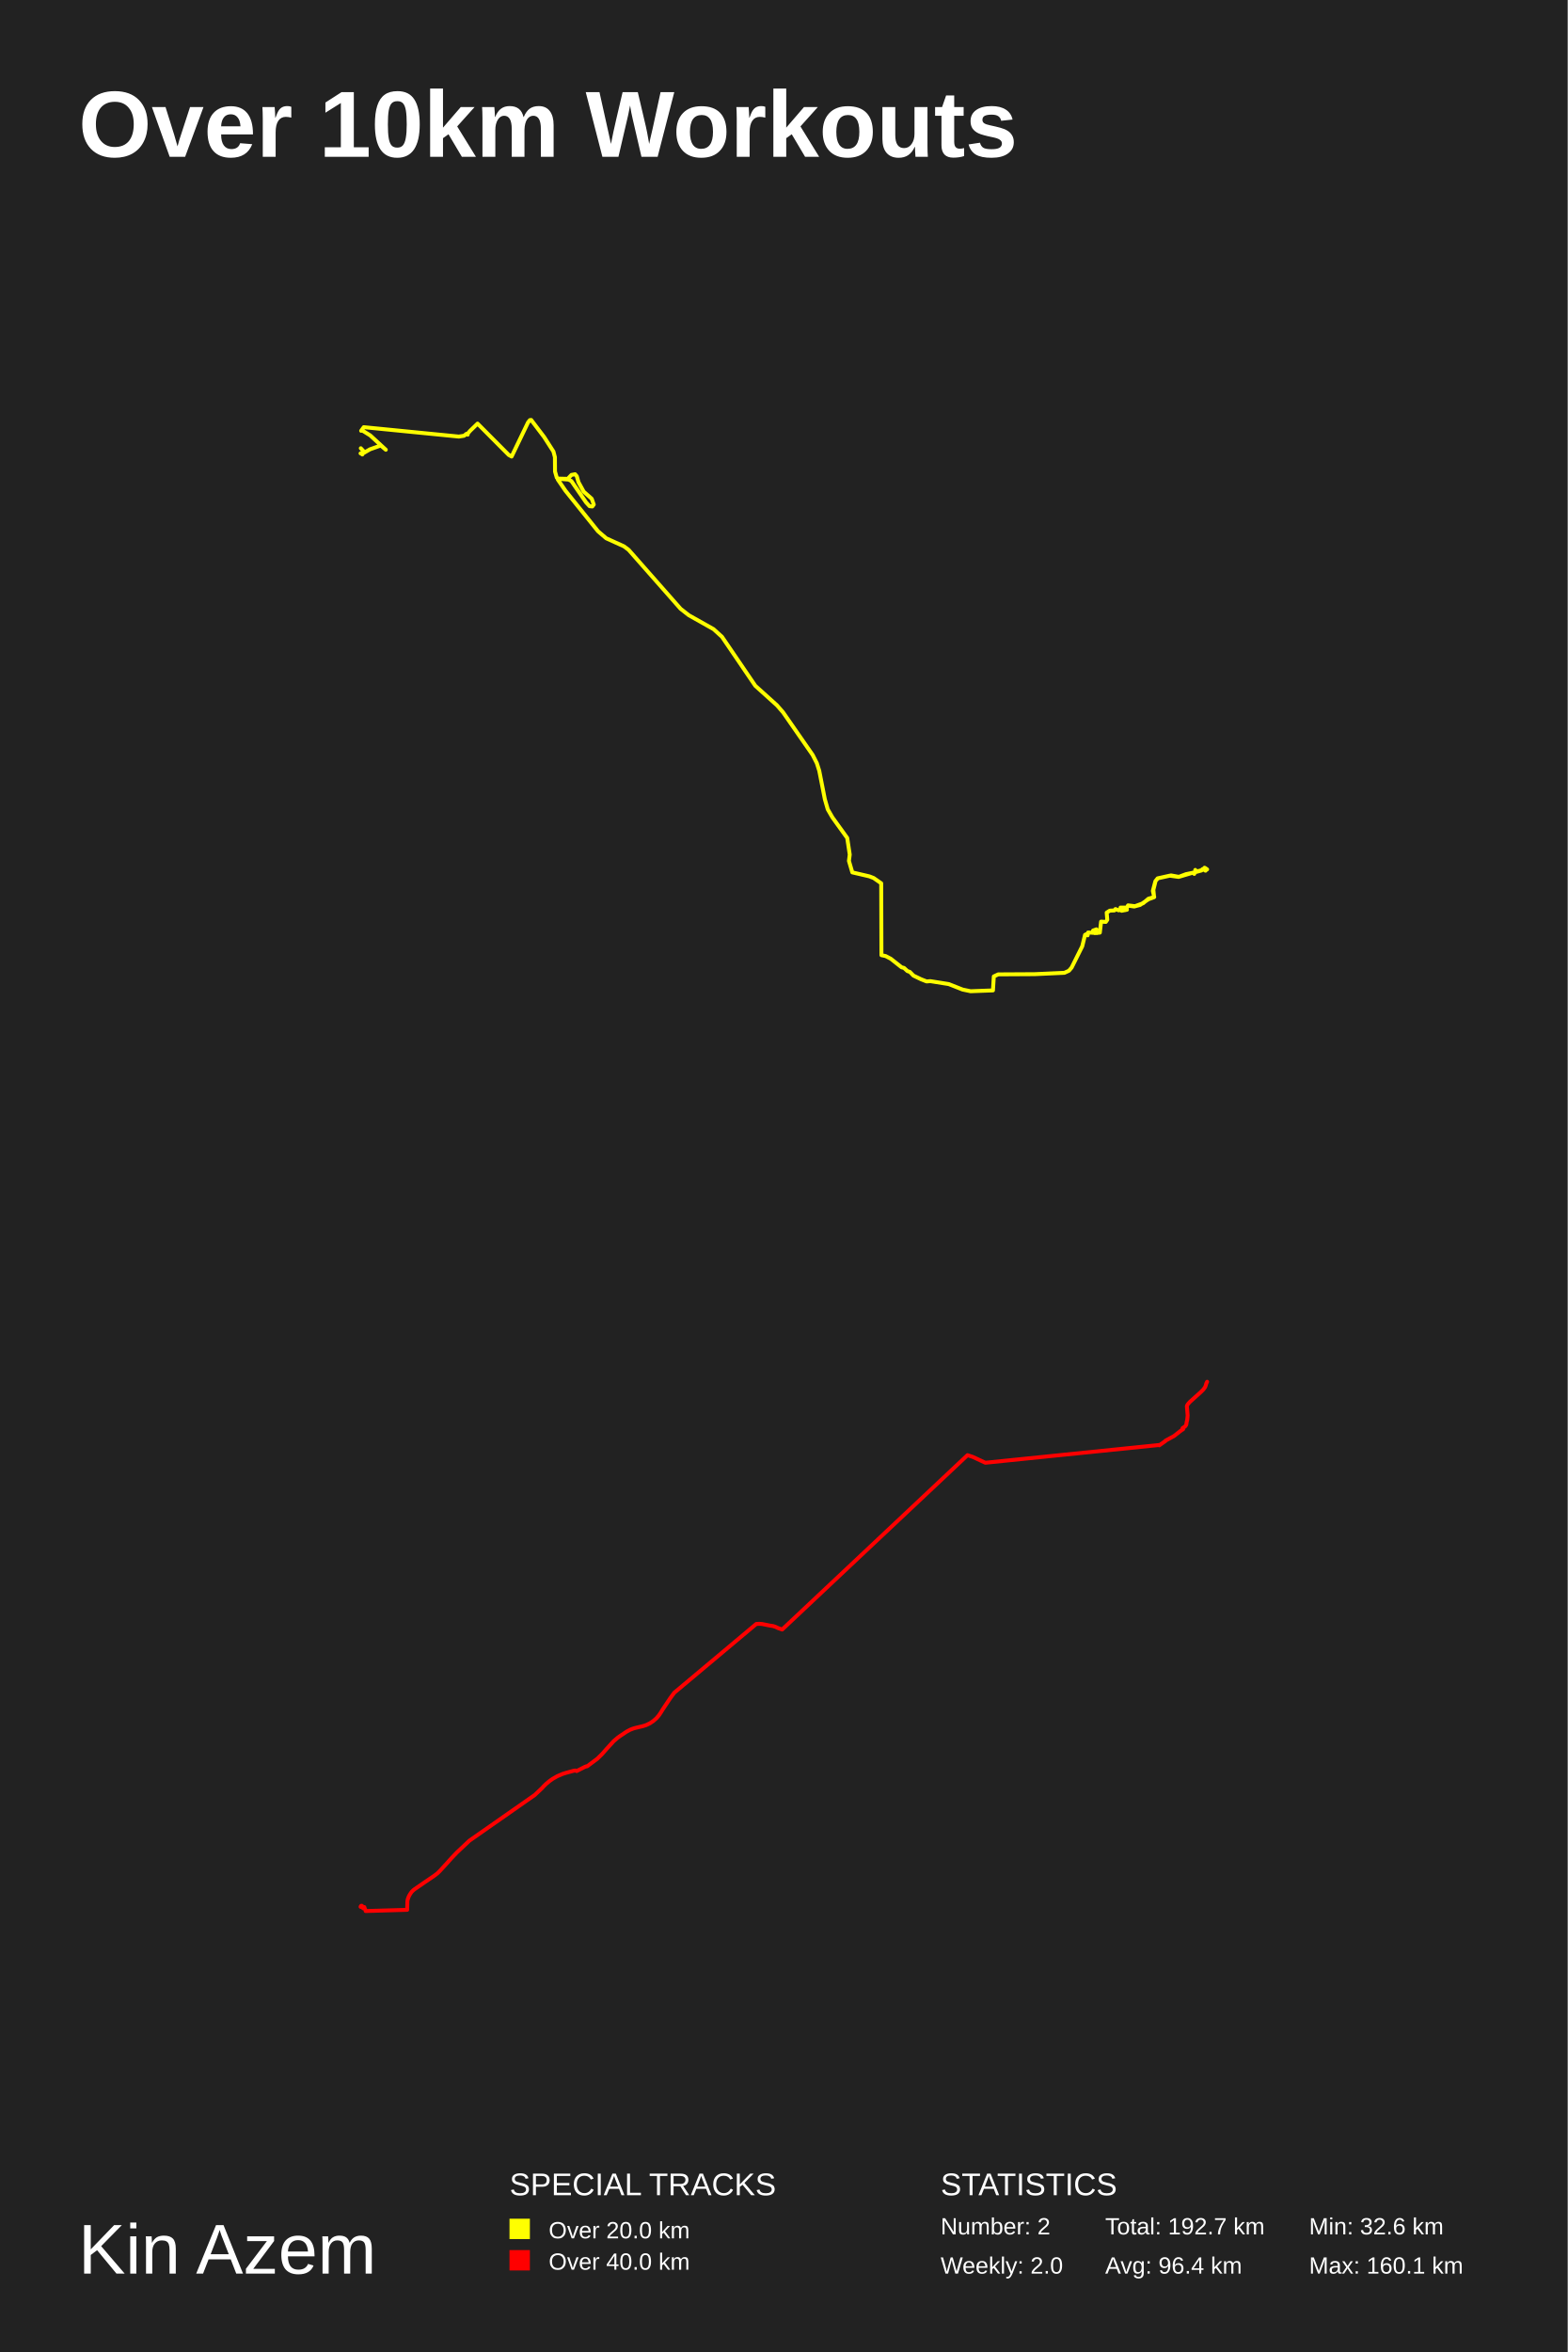
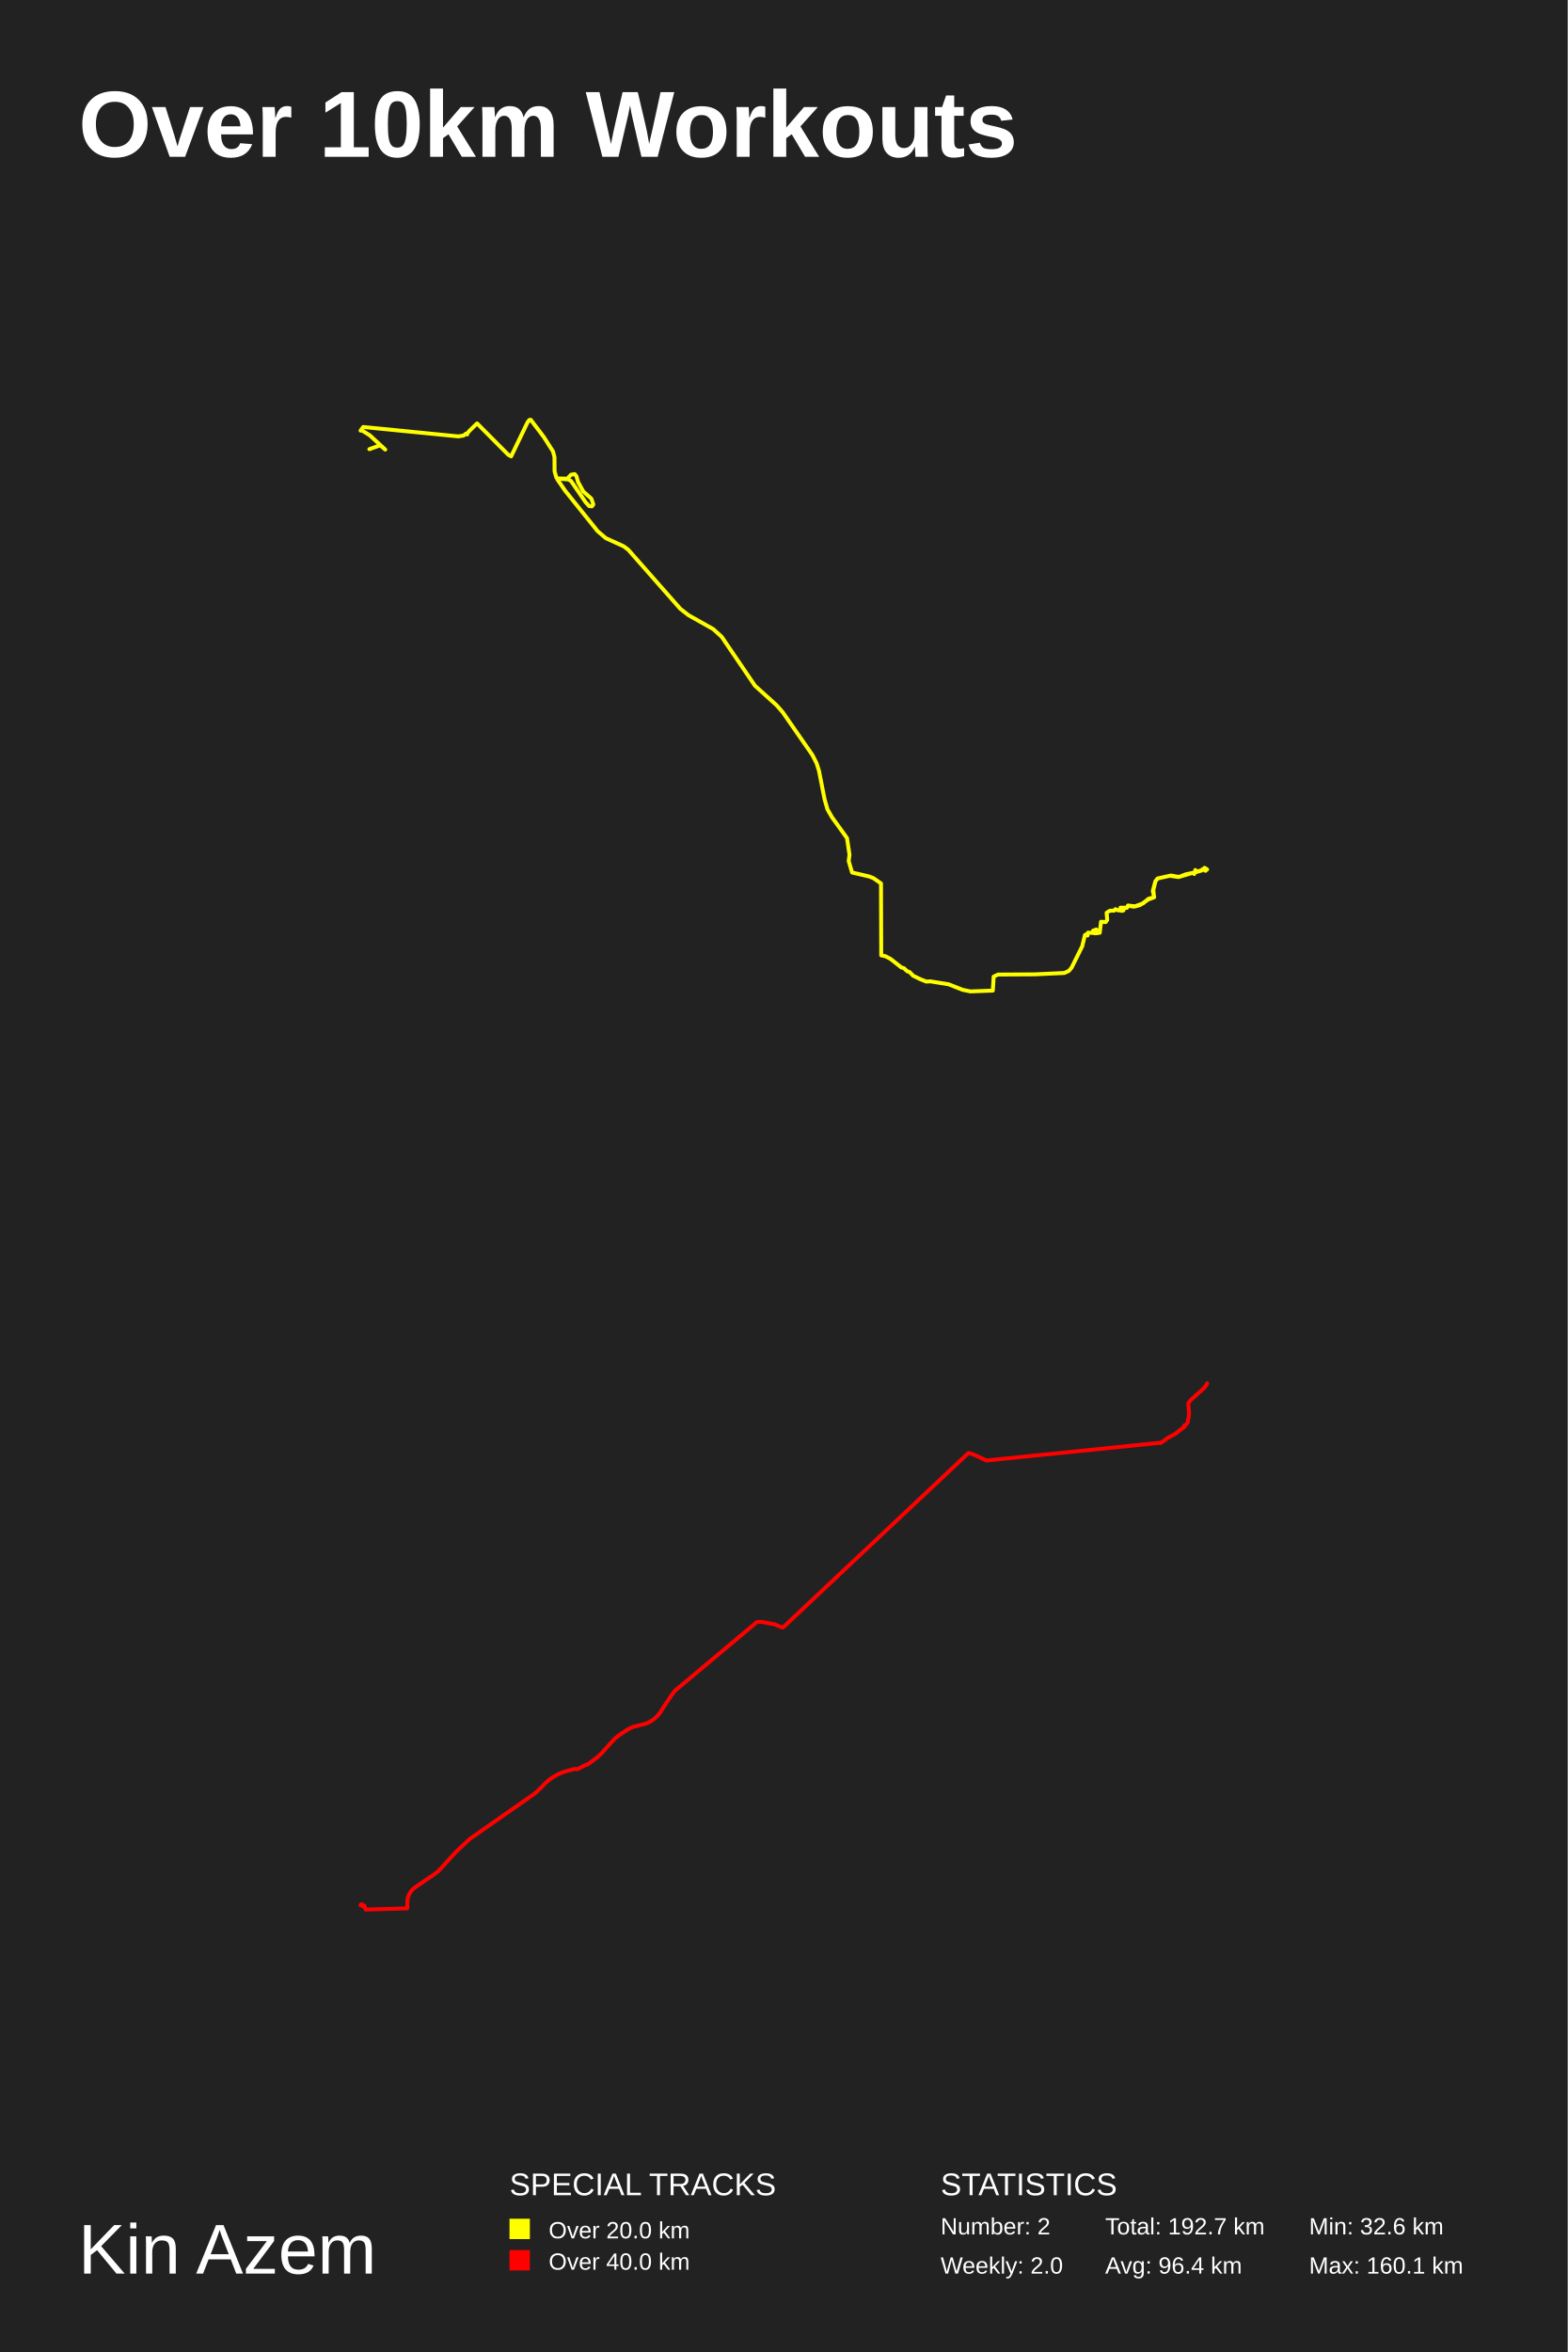
<svg xmlns="http://www.w3.org/2000/svg" baseProfile="full" height="300mm" version="1.1" viewBox="0,0,200,300" width="200mm">
  <defs />
  <rect fill="#222222" height="300" width="200" x="0" y="0" />
  <text fill="#FFFFFF" style="font-size:12px; font-family:Arial; font-weight:bold;" x="10" y="20">Over 10km Workouts</text>
  <text fill="#FFFFFF" style="font-size:9px; font-family:Arial" x="10" y="290">Kin Azem</text>
  <text fill="#FFFFFF" style="font-size:4px; font-family:Arial" x="65" y="280">SPECIAL TRACKS</text>
  <rect fill="yellow" height="2.6" width="2.6" x="65" y="283" />
  <text fill="#FFFFFF" style="font-size:3px; font-family:Arial" x="70" y="285.5">Over 20.0 km</text>
  <rect fill="red" height="2.6" width="2.6" x="65" y="287" />
  <text fill="#FFFFFF" style="font-size:3px; font-family:Arial" x="70" y="289.5">Over 40.0 km</text>
  <text fill="#FFFFFF" style="font-size:4px; font-family:Arial" x="120" y="280">STATISTICS</text>
  <text fill="#FFFFFF" style="font-size:3px; font-family:Arial" x="120" y="285">Number: 2</text>
  <text fill="#FFFFFF" style="font-size:3px; font-family:Arial" x="120" y="290">Weekly: 2.0</text>
  <text fill="#FFFFFF" style="font-size:3px; font-family:Arial" x="141" y="285">Total: 192.7 km</text>
  <text fill="#FFFFFF" style="font-size:3px; font-family:Arial" x="141" y="290">Avg: 96.4 km</text>
  <text fill="#FFFFFF" style="font-size:3px; font-family:Arial" x="167" y="285">Min: 32.6 km</text>
  <text fill="#FFFFFF" style="font-size:3px; font-family:Arial" x="167" y="290">Max: 160.1 km</text>
-   <polyline fill="none" opacity="1" points="142.755,116.108 143.352,115.907 143.454,115.986 143.396,116.073 143.432,115.986 143.535,116.091 143.338,116.108 143.775,116.038 143.09,116.169 143.345,116.1 143.024,115.759 143.76,115.767 143.913,115.479 144.795,115.584 145.838,115.208 146.515,114.631 147.251,114.421 147.076,113.634 147.397,112.402 147.689,112.034 149.394,111.658 150.392,111.842 151.303,111.501 152.36,111.283 152.499,111.204 152.491,110.959 152.608,111.178 153.344,110.977 153.461,110.837 153.65,110.845 153.723,111.029 153.803,110.767 153.803,111.055 153.781,110.732 153.774,110.837 153.891,110.81 153.781,110.872 153.774,110.767 154.0,110.889 153.862,110.95 153.92,110.863 153.803,110.784 153.84,110.88 153.745,110.854 153.869,110.942 153.854,110.793 153.723,110.819 153.745,110.959 153.862,110.977 153.752,110.977 153.672,110.679 153.84,110.872 153.716,111.003 153.657,110.74 153.774,110.872 153.388,110.88 153.286,111.029 152.397,111.274 152.36,111.466 152.222,111.3 150.363,111.851 149.226,111.693 147.725,112.026 147.426,112.358 147.142,113.503 147.237,114.439 146.523,114.701 145.444,115.426 144.701,115.627 143.892,115.514 143.775,115.785 142.951,115.759 143.017,115.942 142.937,116.065 142.726,116.117 142.303,115.951 142.179,116.126 141.589,116.152 141.188,116.406 141.261,117.323 141.071,117.594 140.474,117.551 140.313,118.958 139.657,119.019 139.592,118.853 139.876,118.906 139.431,118.984 139.592,118.853 139.446,118.696 139.876,118.539 139.65,118.993 139.971,119.011 138.812,118.941 138.754,119.308 138.571,119.159 138.593,119.255 138.426,119.238 138.069,120.698 136.713,123.416 136.37,123.818 135.795,124.081 132.012,124.255 127.348,124.282 126.787,124.544 126.678,126.327 123.828,126.432 122.815,126.222 121.044,125.523 118.69,125.147 118.209,125.182 117.495,124.902 116.533,124.439 116.074,123.967 115.767,123.862 115.33,123.46 115.024,123.381 113.639,122.289 112.991,121.948 112.451,121.834 112.422,112.664 111.453,111.991 110.914,111.781 108.735,111.274 108.305,109.814 108.407,109.001 108.086,106.885 106.191,104.253 105.601,103.23 105.229,101.936 104.515,98.299 104.209,97.346 103.677,96.296 99.894,90.848 99.115,89.956 96.36,87.473 92.111,81.228 91.032,80.249 87.877,78.473 86.827,77.651 80.195,70.129 79.597,69.683 77.338,68.659 76.289,67.758 72.142,62.597 71.165,61.171 71.275,61.048 72.426,61.075 72.9,60.576 73.366,60.488 73.585,60.742 73.803,61.503 74.467,62.711 75.487,63.612 75.749,64.355 75.567,64.6 75.217,64.565 74.773,64.084 72.893,61.355 72.535,61.171 71.296,61.075 71.034,60.935 70.808,60.147 70.794,58.31 70.604,57.593 69.416,55.738 67.769,53.568 67.601,53.586 67.368,53.874 65.269,58.231 64.905,58.03 60.926,54.032 59.978,54.95 59.599,55.388 59.665,55.44 59.505,55.335 59.206,55.58 58.535,55.685 46.408,54.487 46.073,54.95 46.175,54.88 47.232,55.537 49.221,57.365 48.58,56.823 47.195,57.313 46.16,57.916 46.226,57.969 46.262,57.881 46.0,57.829 46.379,57.75 46.445,57.619 46.029,57.173" stroke="#ffff00" stroke-dasharray="none" stroke-linecap="round" stroke-linejoin="round" stroke-width="0.5" />
-   <polyline fill="none" opacity="1" points="154.0,176.246 153.906,176.43 153.815,176.738 153.736,176.935 153.516,177.238 153.161,177.59 151.783,178.831 151.556,179.087 151.484,179.201 151.421,179.338 151.42,179.387 151.517,180.55 151.454,181.161 151.406,181.308 151.341,181.701 151.305,181.787 151.18,181.955 150.866,182.158 150.862,182.184 150.908,182.276 150.92,182.246 150.92,182.261 150.948,182.255 150.937,182.297 150.921,182.293 150.9,182.325 150.89,182.313 150.884,182.328 150.851,182.333 150.859,182.357 150.856,182.343 150.843,182.366 150.849,182.35 150.835,182.366 150.827,182.344 149.774,183.169 148.68,183.765 148.668,183.814 147.9,184.352 147.85,184.309 147.866,184.322 147.859,184.313 125.706,186.575 124.113,185.832 123.431,185.607 99.79,207.845 99.284,207.673 98.935,207.507 98.688,207.432 98.686,207.417 98.21,207.342 97.227,207.145 96.851,207.117 96.482,207.139 86.016,215.911 85.534,216.566 84.584,217.983 84.255,218.513 84.051,218.808 83.759,219.151 83.358,219.507 82.917,219.805 82.44,220.035 82.022,220.169 80.979,220.419 80.723,220.498 80.392,220.63 79.922,220.884 79.039,221.475 78.759,221.684 78.291,222.086 77.378,223.086 76.8,223.743 76.218,224.314 74.908,225.294 74.814,225.284 74.716,225.338 74.641,225.354 73.564,225.901 73.471,225.852 73.375,225.834 73.198,225.859 72.169,226.14 71.748,226.275 71.103,226.553 70.493,226.901 70.132,227.156 69.727,227.487 69.35,227.85 69.178,228.05 68.221,228.953 59.886,234.779 58.283,236.287 57.575,237.031 56.938,237.744 56.08,238.676 55.797,238.952 55.368,239.279 54.121,240.123 52.902,240.965 52.744,241.088 52.541,241.285 52.389,241.487 52.223,241.758 52.104,242.008 52.006,242.302 51.972,242.527 51.944,243.6 46.642,243.754 46.677,243.717 46.547,243.471 46.478,243.248 46.333,243.368 46.271,243.318 46.17,243.179 46.126,243.145 46.132,243.164 46.175,243.186 46.158,243.186 46.126,243.142 46.179,243.125 46.161,243.139 46.136,243.145 46.17,243.119 46.039,243.181 46.098,243.187 46.111,243.174 46.103,243.204 46.052,243.169 46.071,243.173 46.108,243.142 46.094,243.128 46.133,243.12 46.103,243.142 46.086,243.137 46.119,243.133 46.116,243.118 46.134,243.126 46.093,243.119 46.112,243.083 46.131,243.098 46.113,243.115 46.128,243.151 46.13,243.115 46.136,243.13 46.143,243.119 46.132,243.106 46.175,243.089 46.187,243.109 46.067,243.141 46.068,243.123 46.069,243.159 46.047,243.191 46.056,243.208 46.049,243.197 46.029,243.221 46.023,243.209 46.056,243.197 46.011,243.208 46.01,243.225 46.0,243.209 46.021,243.206 46.02,243.229 46.012,243.212 46.098,243.124 46.084,243.123 46.052,243.185 46.026,243.195 46.032,243.174 46.026,243.189 46.014,243.173 46.114,243.122 46.107,243.135 46.108,243.122 46.094,243.128 46.065,243.094 46.093,243.186 46.123,243.207 46.11,243.215 46.138,243.185 46.159,243.192 46.339,243.41" stroke="red" stroke-dasharray="none" stroke-linecap="round" stroke-linejoin="round" stroke-width="0.5" />
+   <polyline fill="none" opacity="1" points="143.083,116.187 143.338,116.117 143.017,115.776 143.754,115.785 143.907,115.496 144.789,115.601 145.832,115.225 146.51,114.648 147.247,114.438 147.072,113.65 147.393,112.417 147.684,112.049 149.391,111.673 150.39,111.857 151.302,111.516 152.359,111.297 152.498,111.218 152.49,110.973 152.607,111.192 153.344,110.991 153.46,110.851 153.65,110.859 153.723,111.043 153.803,110.781 153.803,111.069 153.781,110.746 153.774,110.851 153.891,110.824 153.781,110.886 153.774,110.781 154.0,110.903 153.861,110.964 153.92,110.877 153.803,110.798 153.84,110.894 153.745,110.868 153.869,110.956 153.854,110.807 153.723,110.833 153.745,110.973 153.861,110.991 153.752,110.991 153.672,110.693 153.84,110.886 153.716,111.017 153.657,110.754 153.774,110.886 153.387,110.894 153.285,111.043 152.396,111.288 152.359,111.481 152.221,111.314 150.361,111.866 149.223,111.708 147.721,112.041 147.422,112.373 147.137,113.519 147.232,114.455 146.518,114.717 145.438,115.444 144.694,115.645 143.885,115.531 143.768,115.802 142.944,115.776 143.01,115.96 142.929,116.082 142.718,116.135 142.295,115.968 142.171,116.143 141.58,116.17 141.179,116.423 141.252,117.342 141.062,117.613 140.464,117.569 140.304,118.978 139.648,119.039 139.582,118.873 139.866,118.925 139.422,119.004 139.582,118.873 139.436,118.715 139.866,118.558 139.64,119.013 139.961,119.03 138.802,118.96 138.743,119.328 138.561,119.179 138.583,119.275 138.415,119.258 138.058,120.718 136.701,123.439 136.359,123.841 135.782,124.104 131.997,124.279 127.33,124.305 126.768,124.567 126.659,126.352 123.808,126.457 122.794,126.247 121.022,125.547 118.666,125.171 118.185,125.206 117.47,124.926 116.507,124.462 116.048,123.99 115.742,123.885 115.304,123.483 114.998,123.404 113.612,122.31 112.963,121.969 112.423,121.856 112.394,112.679 111.424,112.006 110.885,111.796 108.704,111.288 108.274,109.827 108.376,109.014 108.055,106.896 106.159,104.263 105.568,103.239 105.196,101.944 104.481,98.304 104.175,97.35 103.643,96.3 99.858,90.849 99.077,89.956 96.321,87.471 92.069,81.222 90.99,80.242 87.832,78.465 86.782,77.643 80.145,70.115 79.547,69.669 77.286,68.645 76.236,67.743 72.087,62.578 71.109,61.151 71.219,61.029 72.371,61.055 72.845,60.556 73.312,60.468 73.531,60.722 73.749,61.484 74.413,62.692 75.434,63.594 75.697,64.338 75.514,64.583 75.164,64.548 74.719,64.066 72.838,61.335 72.48,61.151 71.241,61.055 70.978,60.915 70.752,60.127 70.737,58.289 70.548,57.571 69.359,55.715 67.711,53.543 67.543,53.561 67.31,53.85 65.209,58.21 64.845,58.008 60.863,54.007 59.915,54.927 59.536,55.365 59.601,55.417 59.441,55.312 59.142,55.557 58.471,55.662 46.335,54.463 46.0,54.927 46.102,54.857 47.16,55.513 49.151,57.343 48.509,56.8 47.123,57.291" stroke="#ffff00" stroke-dasharray="none" stroke-linecap="round" stroke-linejoin="round" stroke-width="0.5" />
+   <polyline fill="none" opacity="1" points="154.0,176.435 153.921,176.632 153.7,176.936 153.345,177.288 151.964,178.531 151.737,178.788 151.665,178.902 151.601,179.039 151.6,179.089 151.698,180.253 151.635,180.866 151.587,181.013 151.522,181.407 151.485,181.493 151.36,181.661 151.045,181.864 151.041,181.89 151.088,181.982 151.1,181.953 151.1,181.967 151.128,181.961 151.116,182.003 151.101,181.999 151.08,182.031 151.07,182.019 151.064,182.035 151.031,182.04 151.038,182.063 151.035,182.05 151.023,182.073 151.029,182.057 151.015,182.073 151.007,182.051 149.952,182.877 148.856,183.474 148.843,183.523 148.074,184.062 148.024,184.019 148.041,184.032 148.034,184.022 125.842,186.289 124.247,185.545 123.563,185.319 99.882,207.595 99.376,207.423 99.026,207.256 98.778,207.182 98.776,207.167 98.3,207.091 97.315,206.894 96.938,206.866 96.568,206.888 86.084,215.675 85.602,216.331 84.65,217.75 84.32,218.281 84.116,218.577 83.824,218.92 83.422,219.277 82.98,219.576 82.503,219.806 82.084,219.94 81.038,220.191 80.782,220.27 80.451,220.402 79.98,220.656 79.096,221.248 78.815,221.458 78.346,221.86 77.431,222.863 76.853,223.52 76.27,224.092 74.957,225.075 74.864,225.064 74.765,225.119 74.69,225.134 73.611,225.682 73.518,225.633 73.422,225.615 73.244,225.64 72.214,225.921 71.792,226.057 71.146,226.335 70.535,226.684 70.174,226.939 69.768,227.271 69.39,227.634 69.217,227.834 68.259,228.74 59.91,234.575 58.304,236.085 57.594,236.831 56.956,237.545 56.097,238.479 55.813,238.756 55.385,239.083 54.135,239.928 52.913,240.772 52.756,240.895 52.553,241.092 52.4,241.295 52.234,241.566 52.115,241.817 52.016,242.111 51.983,242.337 51.954,243.411 46.643,243.565 46.678,243.529 46.548,243.282 46.479,243.059 46.333,243.179 46.271,243.129 46.171,242.989 46.126,242.955 46.132,242.975 46.176,242.997 46.159,242.997 46.126,242.953 46.179,242.936 46.162,242.949 46.136,242.955 46.171,242.93 46.039,242.992 46.099,242.998 46.111,242.985 46.104,243.015 46.052,242.98 46.071,242.983 46.108,242.953 46.094,242.938 46.133,242.931 46.104,242.953 46.086,242.948 46.119,242.943 46.116,242.928 46.134,242.937 46.093,242.93 46.112,242.893 46.131,242.909 46.113,242.926 46.128,242.961 46.13,242.926 46.136,242.941 46.143,242.93 46.132,242.916 46.176,242.899 46.187,242.92 46.067,242.952 46.068,242.933 46.069,242.97 46.047,243.002 46.056,243.019 46.049,243.008 46.029,243.032 46.023,243.02 46.056,243.008 46.011,243.019 46.01,243.036 46.0,243.02 46.021,243.016 46.02,243.039 46.012,243.022 46.099,242.935 46.084,242.933 46.052,242.996 46.026,243.005 46.033,242.985 46.026,242.999 46.014,242.983 46.114,242.932 46.107,242.946 46.108,242.932 46.094,242.938 46.065,242.904 46.093,242.997 46.123,243.018 46.11,243.026" stroke="red" stroke-dasharray="none" stroke-linecap="round" stroke-linejoin="round" stroke-width="0.5" />
</svg>
